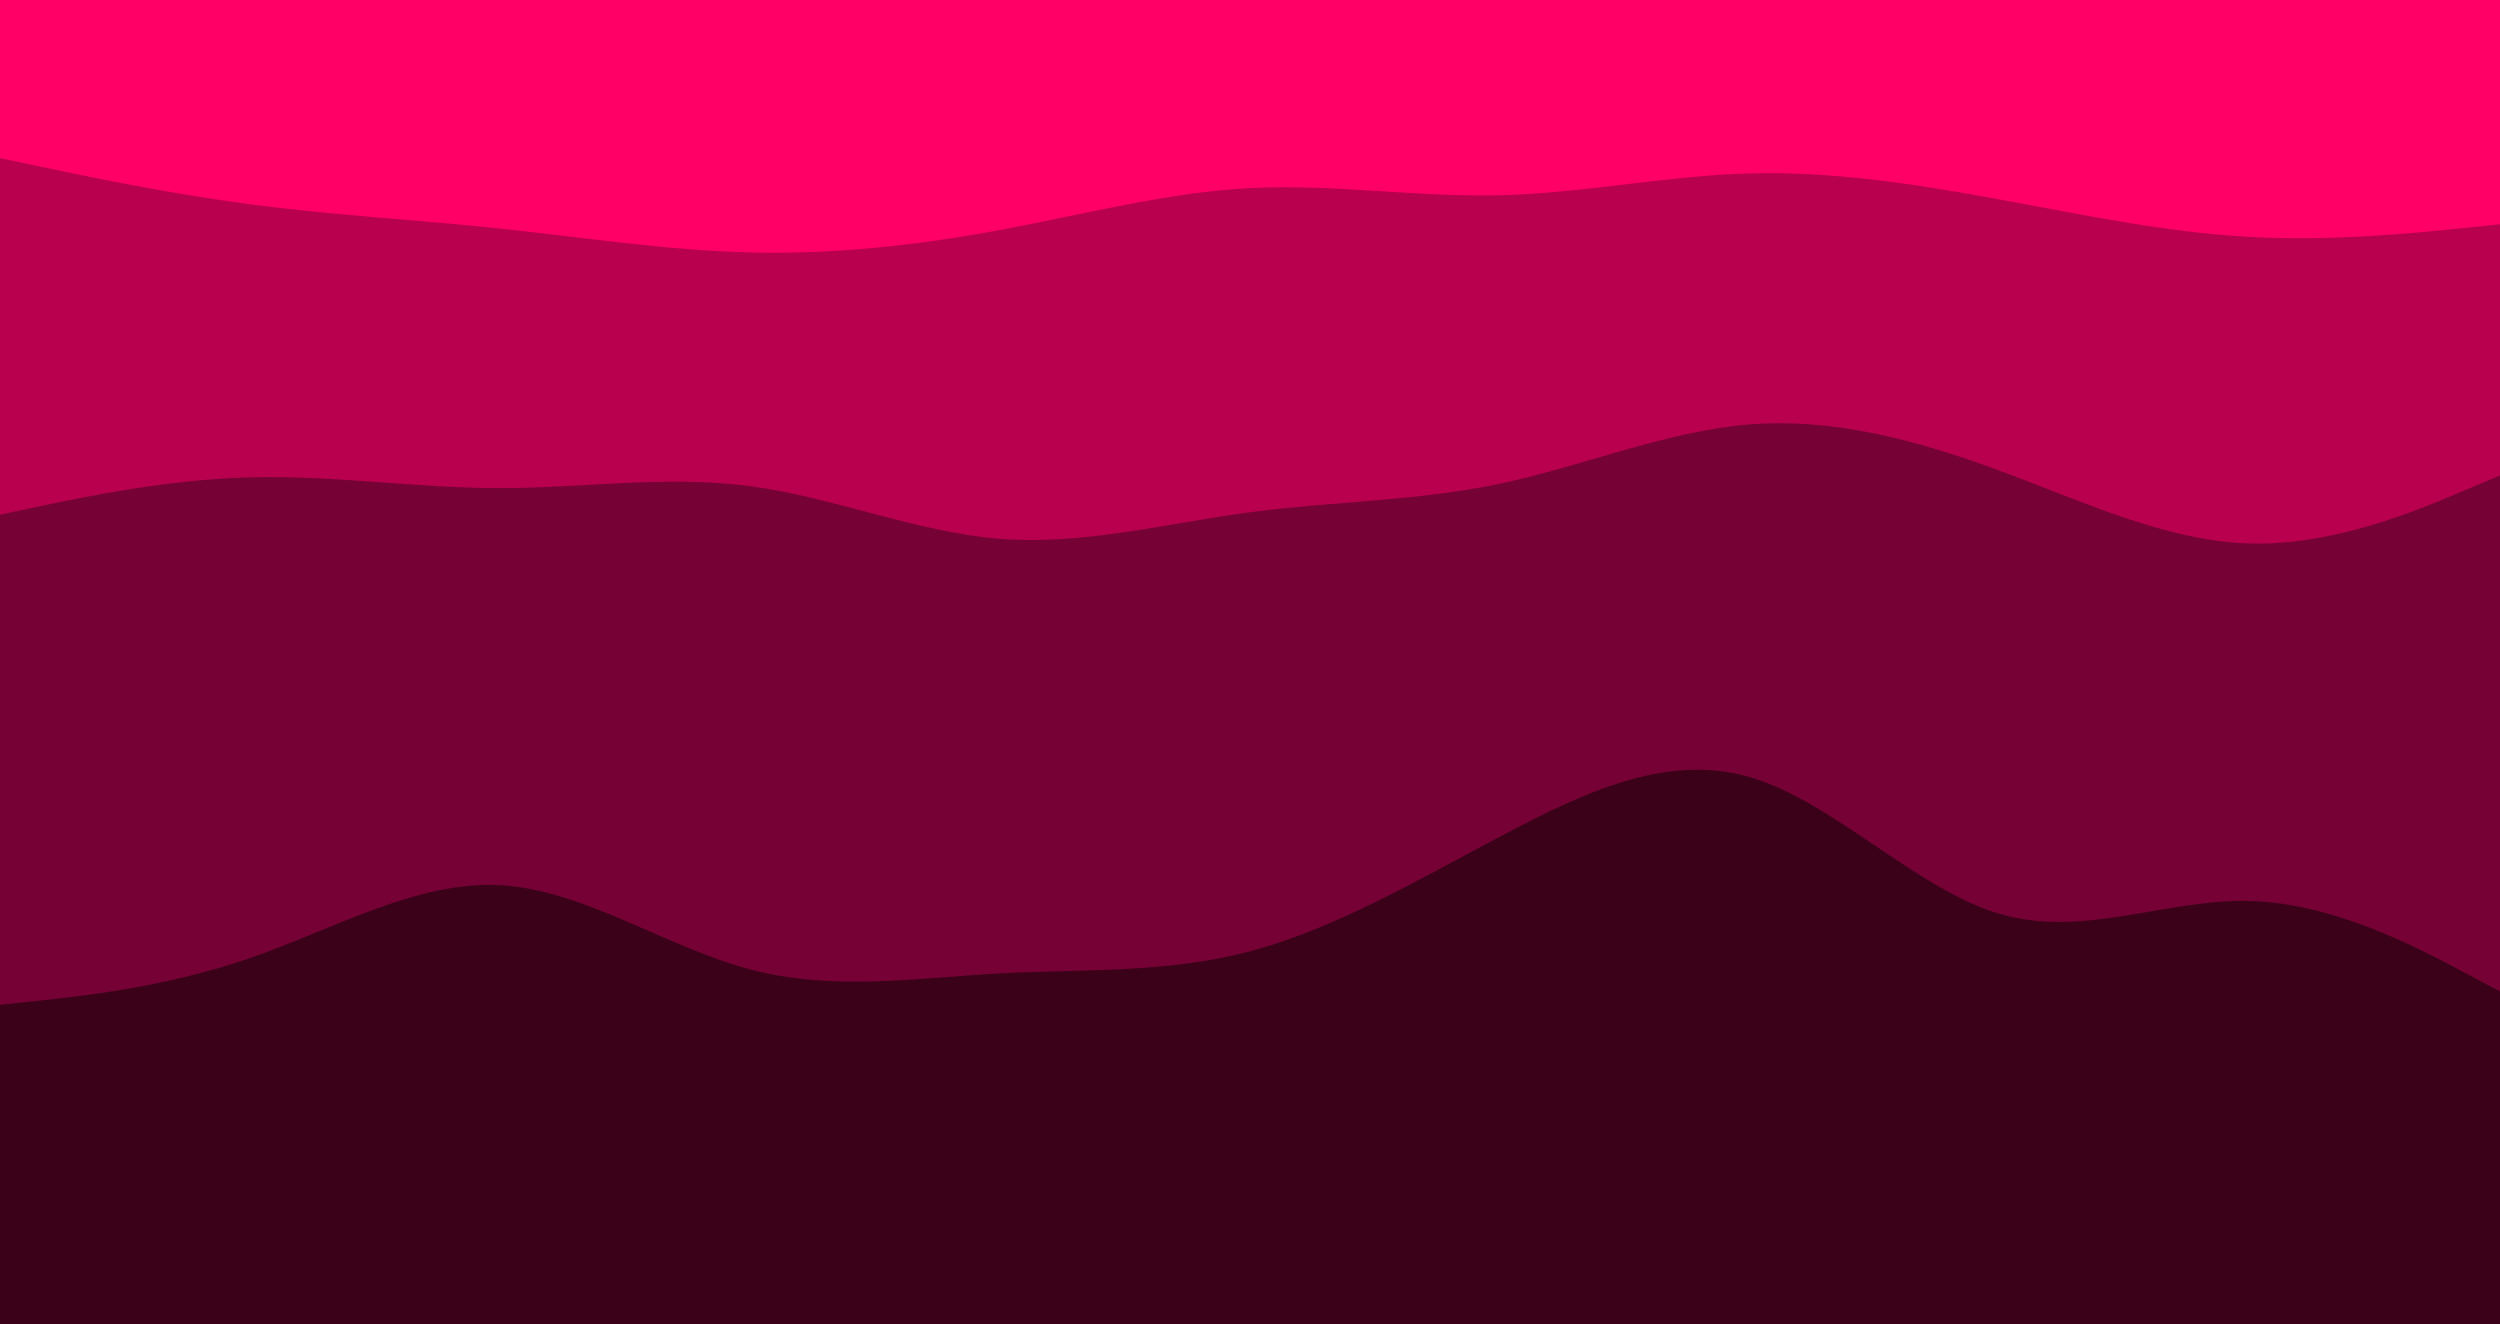
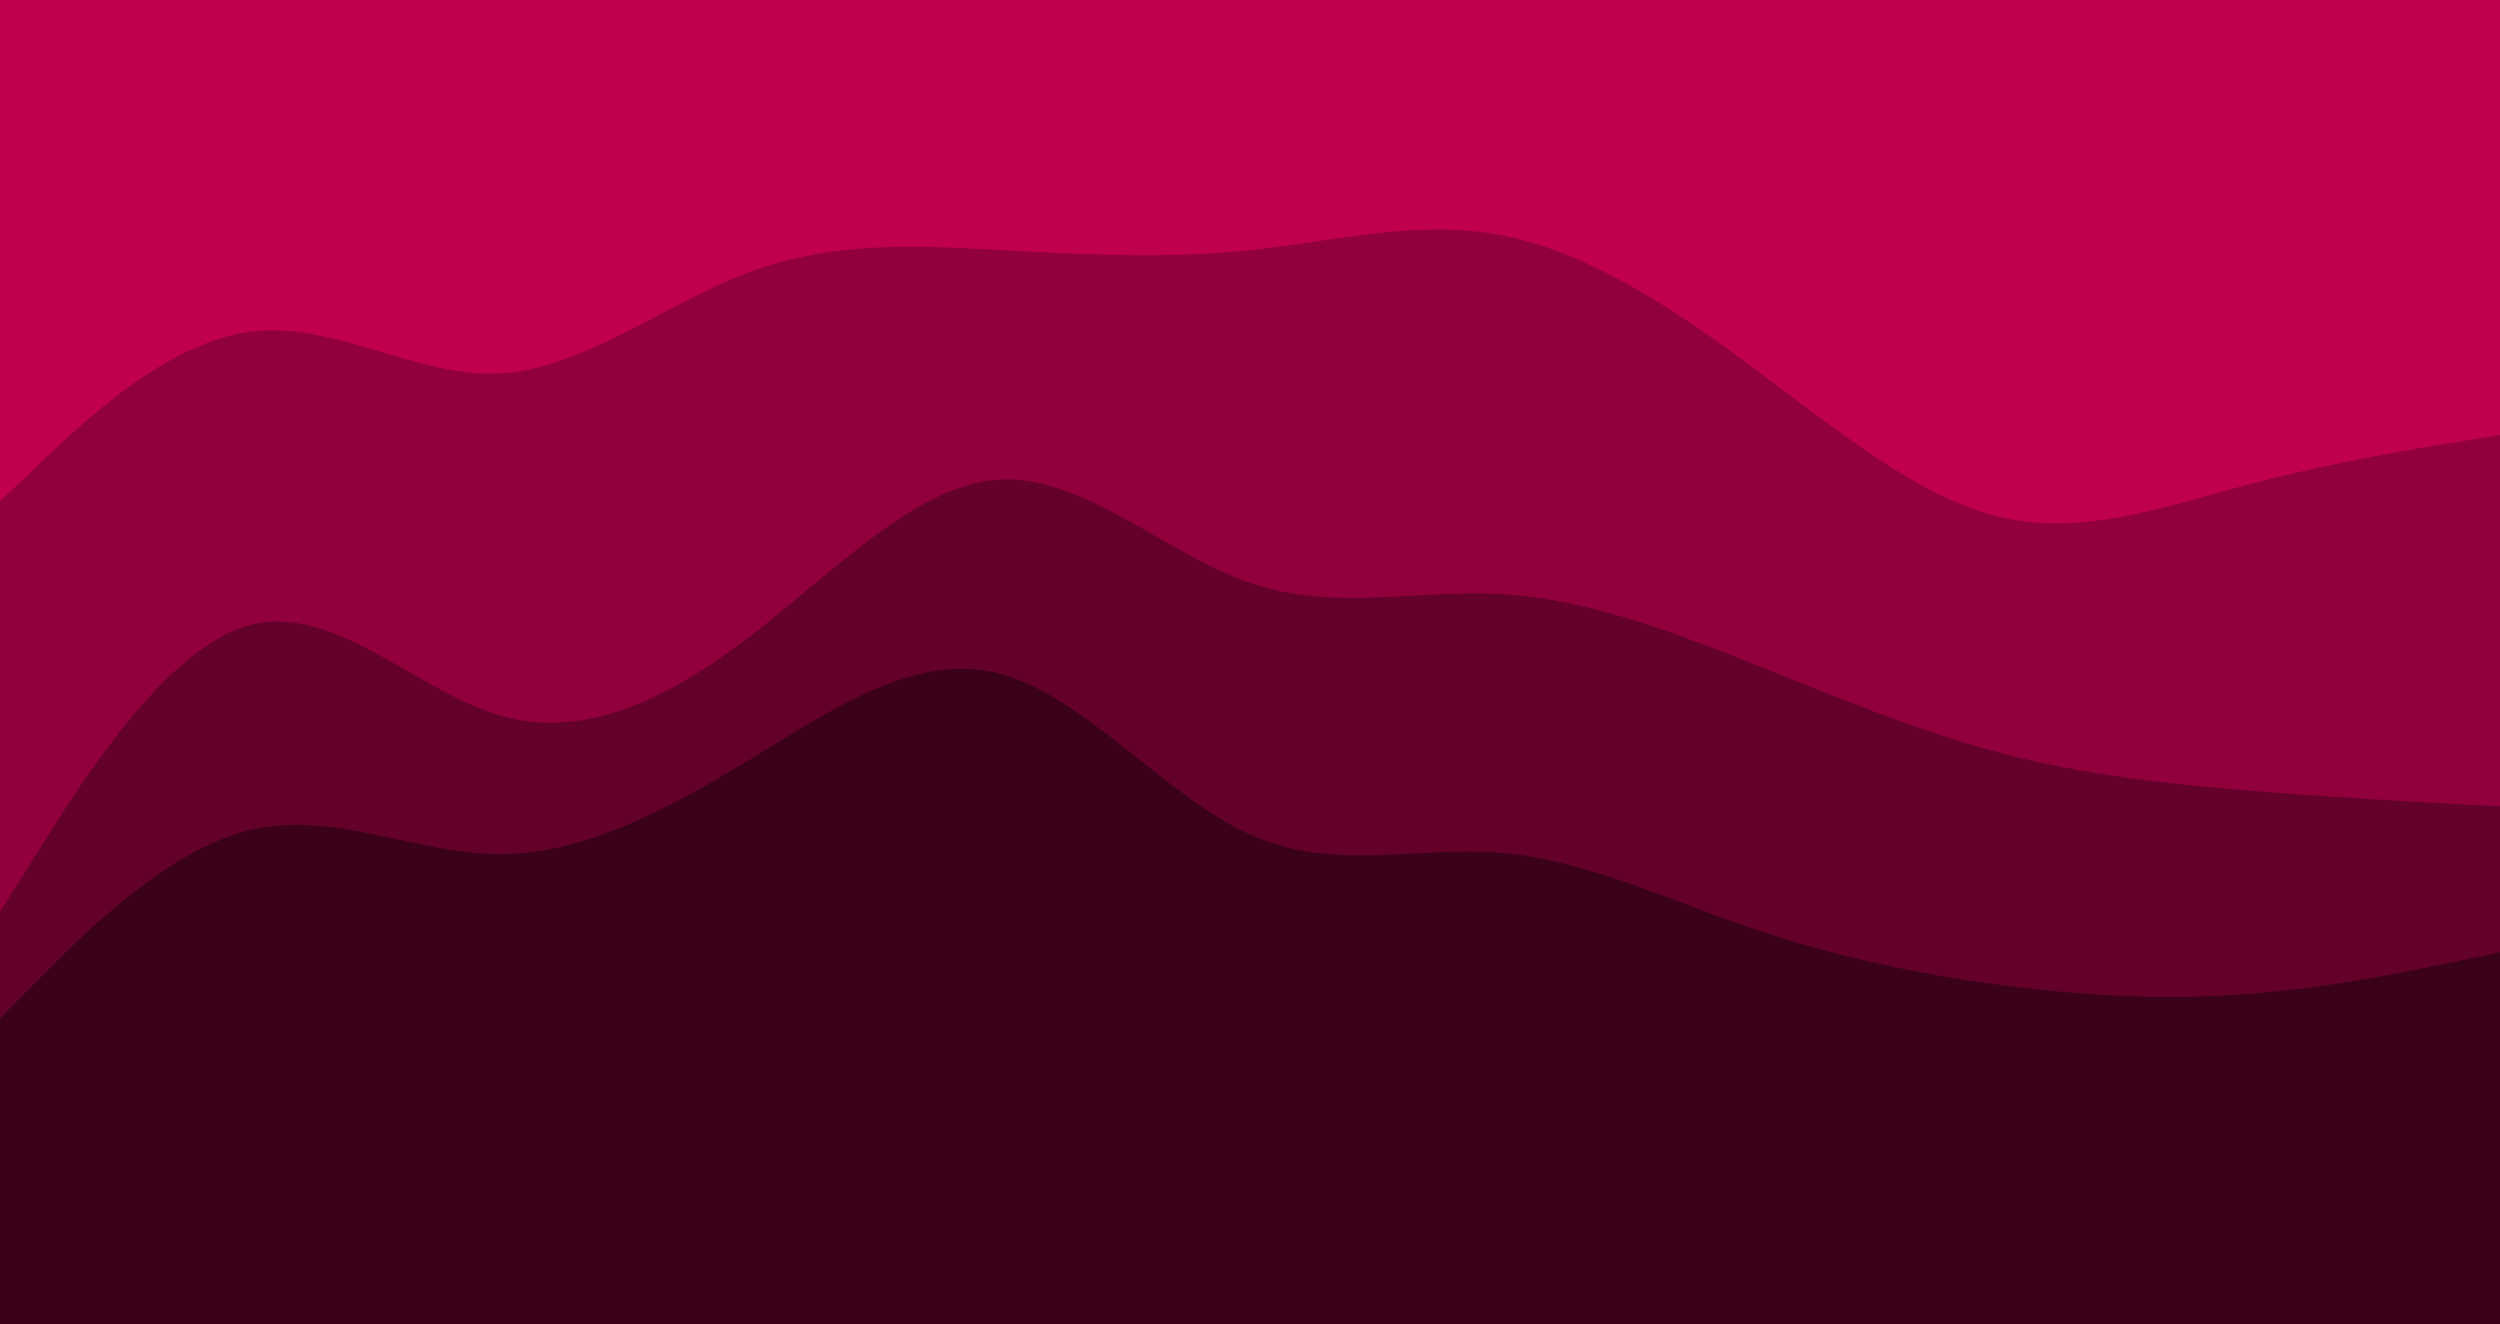
<svg xmlns="http://www.w3.org/2000/svg" id="visual" viewBox="0 0 2040 1080" width="2040" height="1080" version="1.1">
-   <path d="M0 131L34 138.2C68 145.3 136 159.7 204 168.7C272 177.7 340 181.3 408 188.5C476 195.7 544 206.3 612 208C680 209.7 748 202.3 816 189.7C884 177 952 159 1020 155.5C1088 152 1156 163 1224 161.3C1292 159.7 1360 145.3 1428 143.5C1496 141.7 1564 152.3 1632 164.8C1700 177.3 1768 191.7 1836 195.3C1904 199 1972 192 2006 188.5L2040 185L2040 0L2006 0C1972 0 1904 0 1836 0C1768 0 1700 0 1632 0C1564 0 1496 0 1428 0C1360 0 1292 0 1224 0C1156 0 1088 0 1020 0C952 0 884 0 816 0C748 0 680 0 612 0C544 0 476 0 408 0C340 0 272 0 204 0C136 0 68 0 34 0L0 0Z" fill="#ff0066" />
-   <path d="M0 422L34 414.8C68 407.7 136 393.3 204 391.5C272 389.7 340 400.3 408 400.3C476 400.3 544 389.7 612 398.7C680 407.7 748 436.3 816 441.7C884 447 952 429 1020 420C1088 411 1156 411 1224 396.7C1292 382.3 1360 353.7 1428 348.3C1496 343 1564 361 1632 386.2C1700 411.3 1768 443.7 1836 445.5C1904 447.3 1972 418.7 2006 404.3L2040 390L2040 183L2006 186.5C1972 190 1904 197 1836 193.3C1768 189.7 1700 175.3 1632 162.8C1564 150.3 1496 139.7 1428 141.5C1360 143.3 1292 157.7 1224 159.3C1156 161 1088 150 1020 153.5C952 157 884 175 816 187.7C748 200.3 680 207.7 612 206C544 204.3 476 193.7 408 186.5C340 179.3 272 175.7 204 166.7C136 157.7 68 143.3 34 136.2L0 129Z" fill="#b8004e" />
-   <path d="M0 822L34 818.3C68 814.7 136 807.3 204 783.8C272 760.3 340 720.7 408 724.3C476 728 544 775 612 793C680 811 748 800 816 796.3C884 792.7 952 796.3 1020 778.3C1088 760.3 1156 720.7 1224 684.7C1292 648.7 1360 616.3 1428 636.2C1496 656 1564 728 1632 747.8C1700 767.7 1768 735.3 1836 737.2C1904 739 1972 775 2006 793L2040 811L2040 388L2006 402.3C1972 416.7 1904 445.3 1836 443.5C1768 441.7 1700 409.3 1632 384.2C1564 359 1496 341 1428 346.3C1360 351.7 1292 380.3 1224 394.7C1156 409 1088 409 1020 418C952 427 884 445 816 439.7C748 434.3 680 405.7 612 396.7C544 387.7 476 398.3 408 398.3C340 398.3 272 387.7 204 389.5C136 391.3 68 405.7 34 412.8L0 420Z" fill="#760134" />
-   <path d="M0 1081L34 1081C68 1081 136 1081 204 1081C272 1081 340 1081 408 1081C476 1081 544 1081 612 1081C680 1081 748 1081 816 1081C884 1081 952 1081 1020 1081C1088 1081 1156 1081 1224 1081C1292 1081 1360 1081 1428 1081C1496 1081 1564 1081 1632 1081C1700 1081 1768 1081 1836 1081C1904 1081 1972 1081 2006 1081L2040 1081L2040 809L2006 791C1972 773 1904 737 1836 735.2C1768 733.3 1700 765.7 1632 745.8C1564 726 1496 654 1428 634.2C1360 614.3 1292 646.7 1224 682.7C1156 718.7 1088 758.3 1020 776.3C952 794.3 884 790.7 816 794.3C748 798 680 809 612 791C544 773 476 726 408 722.3C340 718.7 272 758.3 204 781.8C136 805.3 68 812.7 34 816.3L0 820Z" fill="#3a0119" />
+   <path d="M0 411L34 378.7C68 346.3 136 281.7 204 272.7C272 263.7 340 310.3 408 306.7C476 303 544 249 612 223.8C680 198.7 748 202.3 816 206C884 209.7 952 213.3 1020 206.2C1088 199 1156 181 1224 193.7C1292 206.3 1360 249.7 1428 300C1496 350.3 1564 407.7 1632 423.8C1700 440 1768 415 1836 397C1904 379 1972 368 2006 362.5L2040 357L2040 0L2006 0C1972 0 1904 0 1836 0C1768 0 1700 0 1632 0C1564 0 1496 0 1428 0C1360 0 1292 0 1224 0C1156 0 1088 0 1020 0C952 0 884 0 816 0C748 0 680 0 612 0C544 0 476 0 408 0C340 0 272 0 204 0C136 0 68 0 34 0L0 0Z" fill="#c1004d" />
+   <path d="M0 746L34 692C68 638 136 530 204 512C272 494 340 566 408 585.8C476 605.7 544 573.3 612 521.2C680 469 748 397 816 393.3C884 389.7 952 454.3 1020 477.7C1088 501 1156 483 1224 486.7C1292 490.3 1360 515.7 1428 542.7C1496 569.7 1564 598.3 1632 616.3C1700 634.3 1768 641.7 1836 647.2C1904 652.7 1972 656.3 2006 658.2L2040 660L2040 355L2006 360.5C1972 366 1904 377 1836 395C1768 413 1700 438 1632 421.8C1564 405.7 1496 348.3 1428 298C1360 247.7 1292 204.3 1224 191.7C1156 179 1088 197 1020 204.2C952 211.3 884 207.7 816 204C748 200.3 680 196.7 612 221.8C544 247 476 301 408 304.7C340 308.3 272 261.7 204 270.7C136 279.7 68 344.3 34 376.7L0 409Z" fill="#91003d" />
+   <path d="M0 833L34 798.7C68 764.3 136 695.7 204 679.3C272 663 340 699 408 699C476 699 544 663 612 621.7C680 580.3 748 533.7 816 551.7C884 569.7 952 652.3 1020 683C1088 713.7 1156 692.3 1224 697.8C1292 703.3 1360 735.7 1428 759C1496 782.3 1564 796.7 1632 805.7C1700 814.7 1768 818.3 1836 813C1904 807.7 1972 793.3 2006 786.2L2040 779L2040 658L2006 656.2C1972 654.3 1904 650.7 1836 645.2C1768 639.7 1700 632.3 1632 614.3C1564 596.3 1496 567.7 1428 540.7C1360 513.7 1292 488.3 1224 484.7C1156 481 1088 499 1020 475.7C952 452.3 884 387.7 816 391.3C748 395 680 467 612 519.2C544 571.3 476 603.7 408 583.8C340 564 272 492 204 510C136 528 68 636 34 690L0 744Z" fill="#64012b" />
+   <path d="M0 1081L34 1081C68 1081 136 1081 204 1081C272 1081 340 1081 408 1081C476 1081 544 1081 612 1081C680 1081 748 1081 816 1081C884 1081 952 1081 1020 1081C1088 1081 1156 1081 1224 1081C1292 1081 1360 1081 1428 1081C1496 1081 1564 1081 1632 1081C1700 1081 1768 1081 1836 1081C1904 1081 1972 1081 2006 1081L2040 1081L2040 777L2006 784.2C1972 791.3 1904 805.7 1836 811C1768 816.3 1700 812.7 1632 803.7C1564 794.7 1496 780.3 1428 757C1360 733.7 1292 701.3 1224 695.8C1156 690.3 1088 711.7 1020 681C952 650.3 884 567.7 816 549.7C748 531.7 680 578.3 612 619.7C544 661 476 697 408 697C340 697 272 661 204 677.3C136 693.7 68 762.3 34 796.7L0 831Z" fill="#3a0119" />
</svg>
